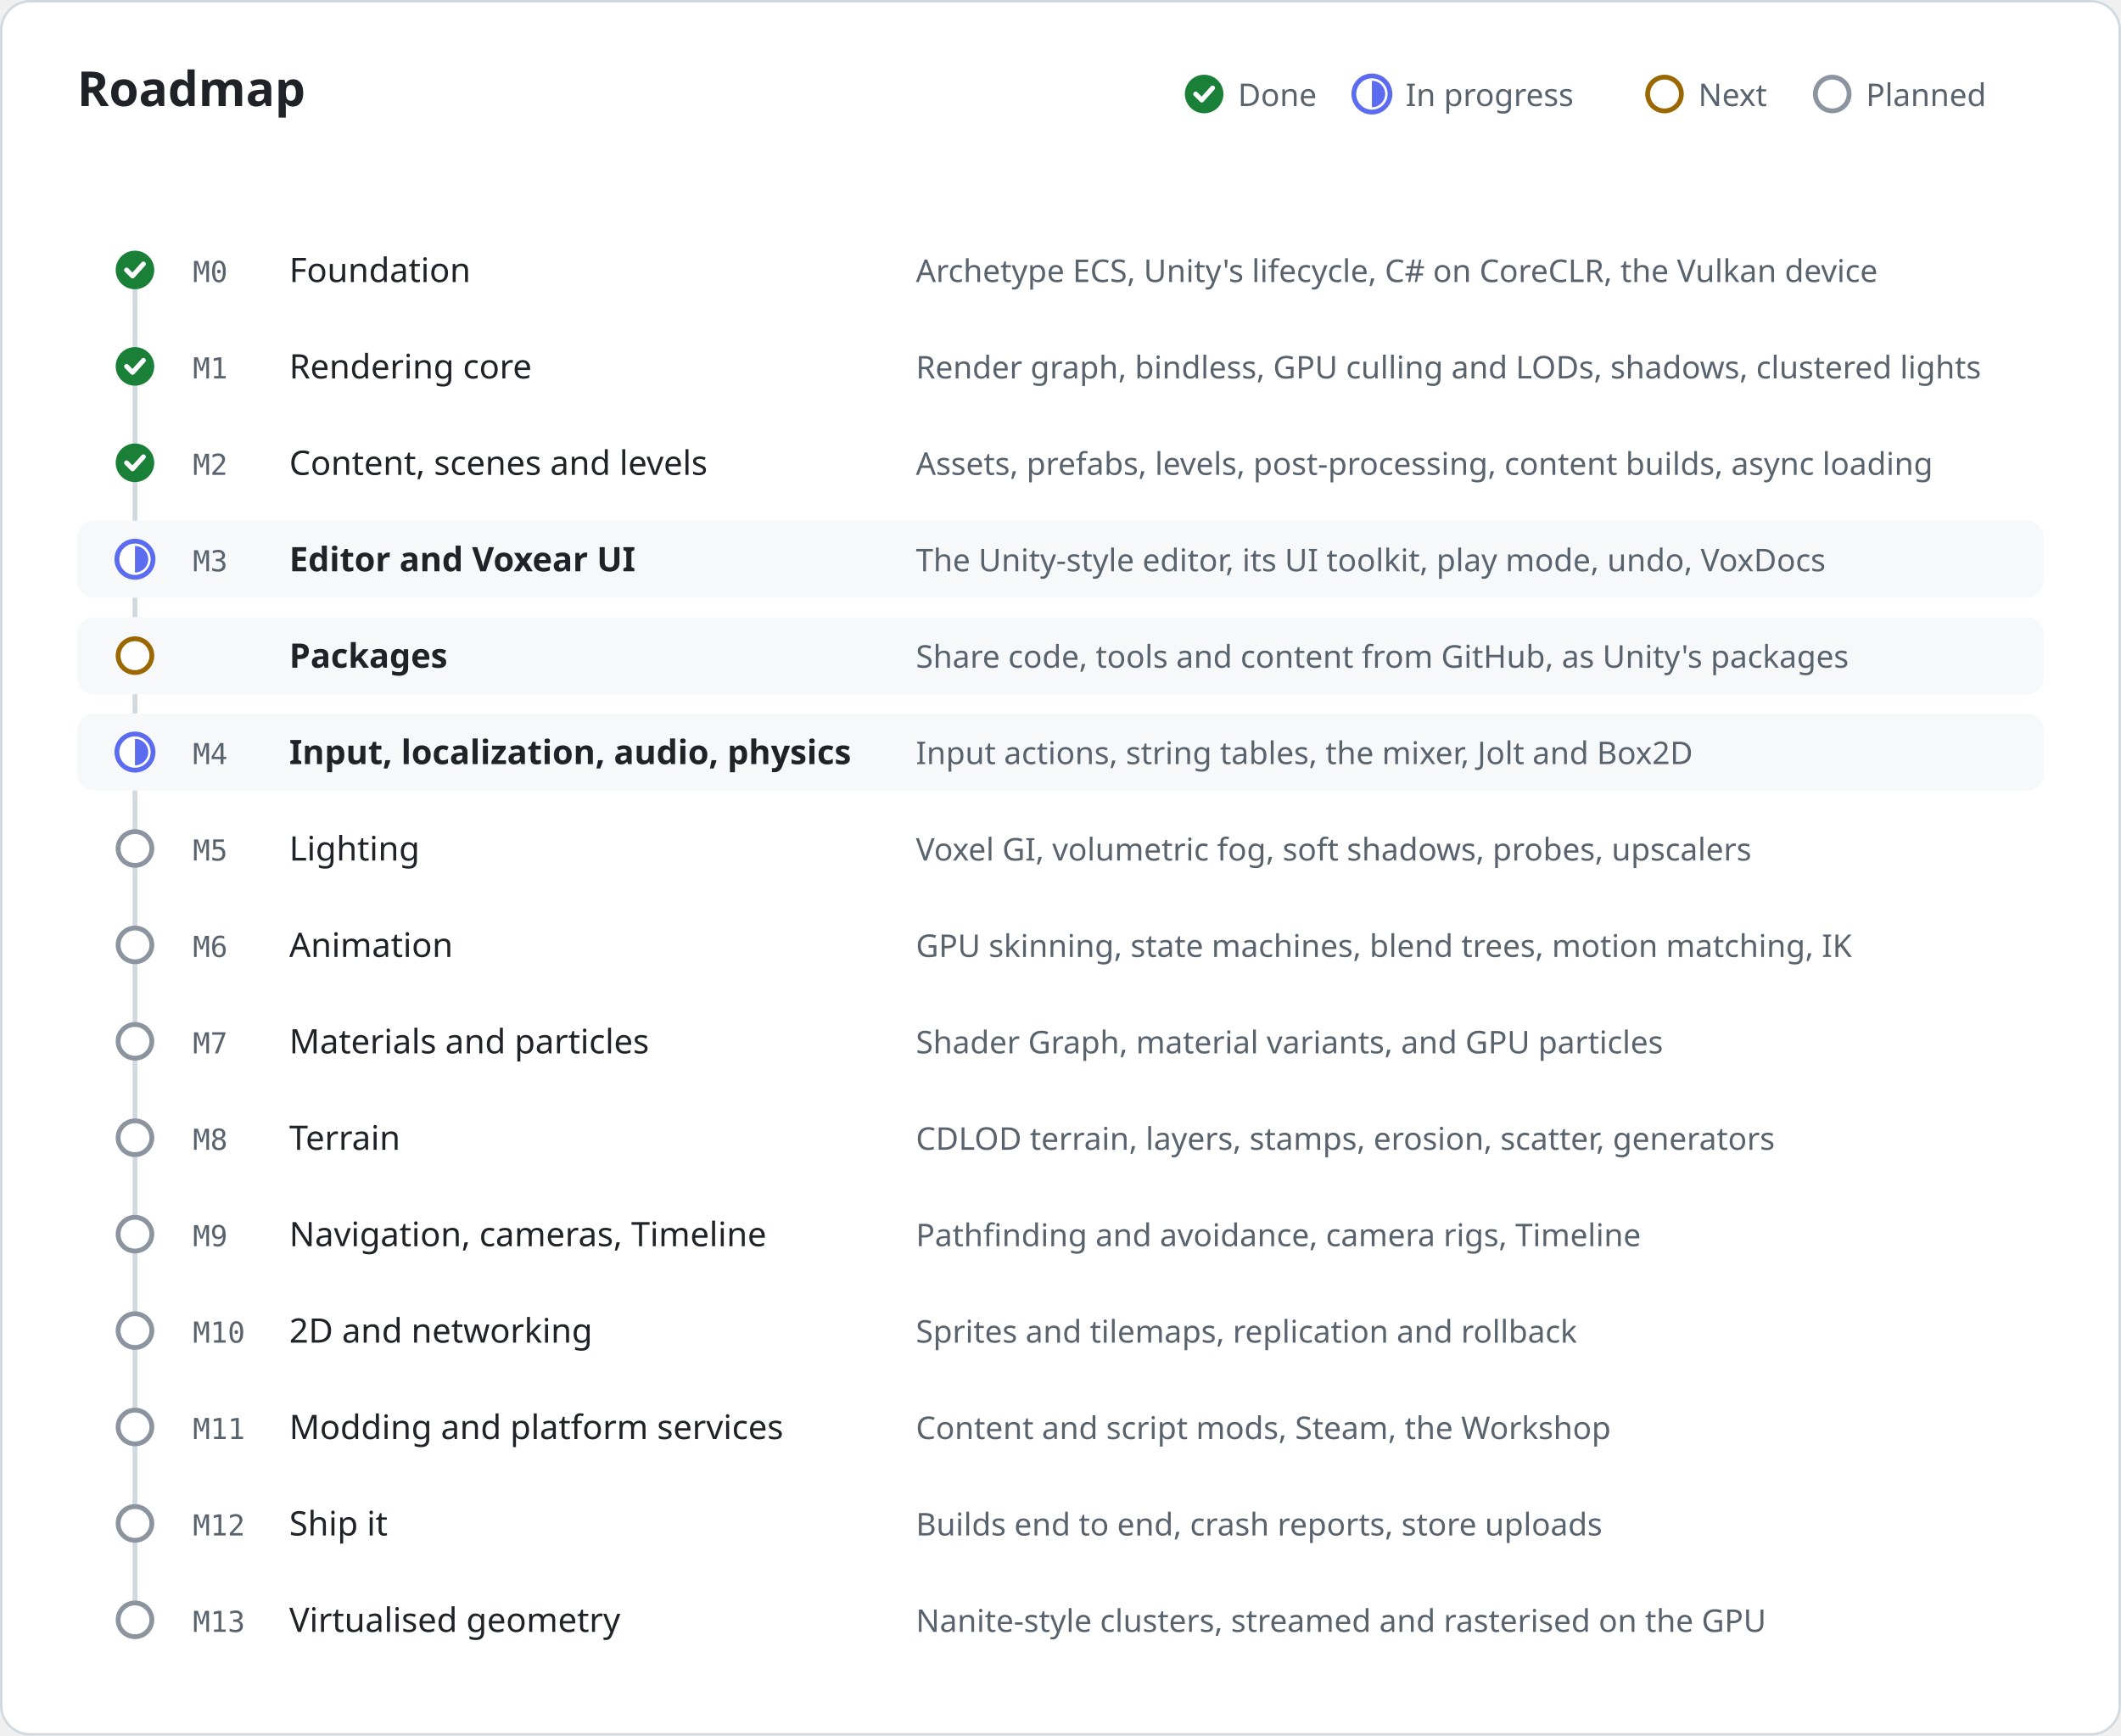
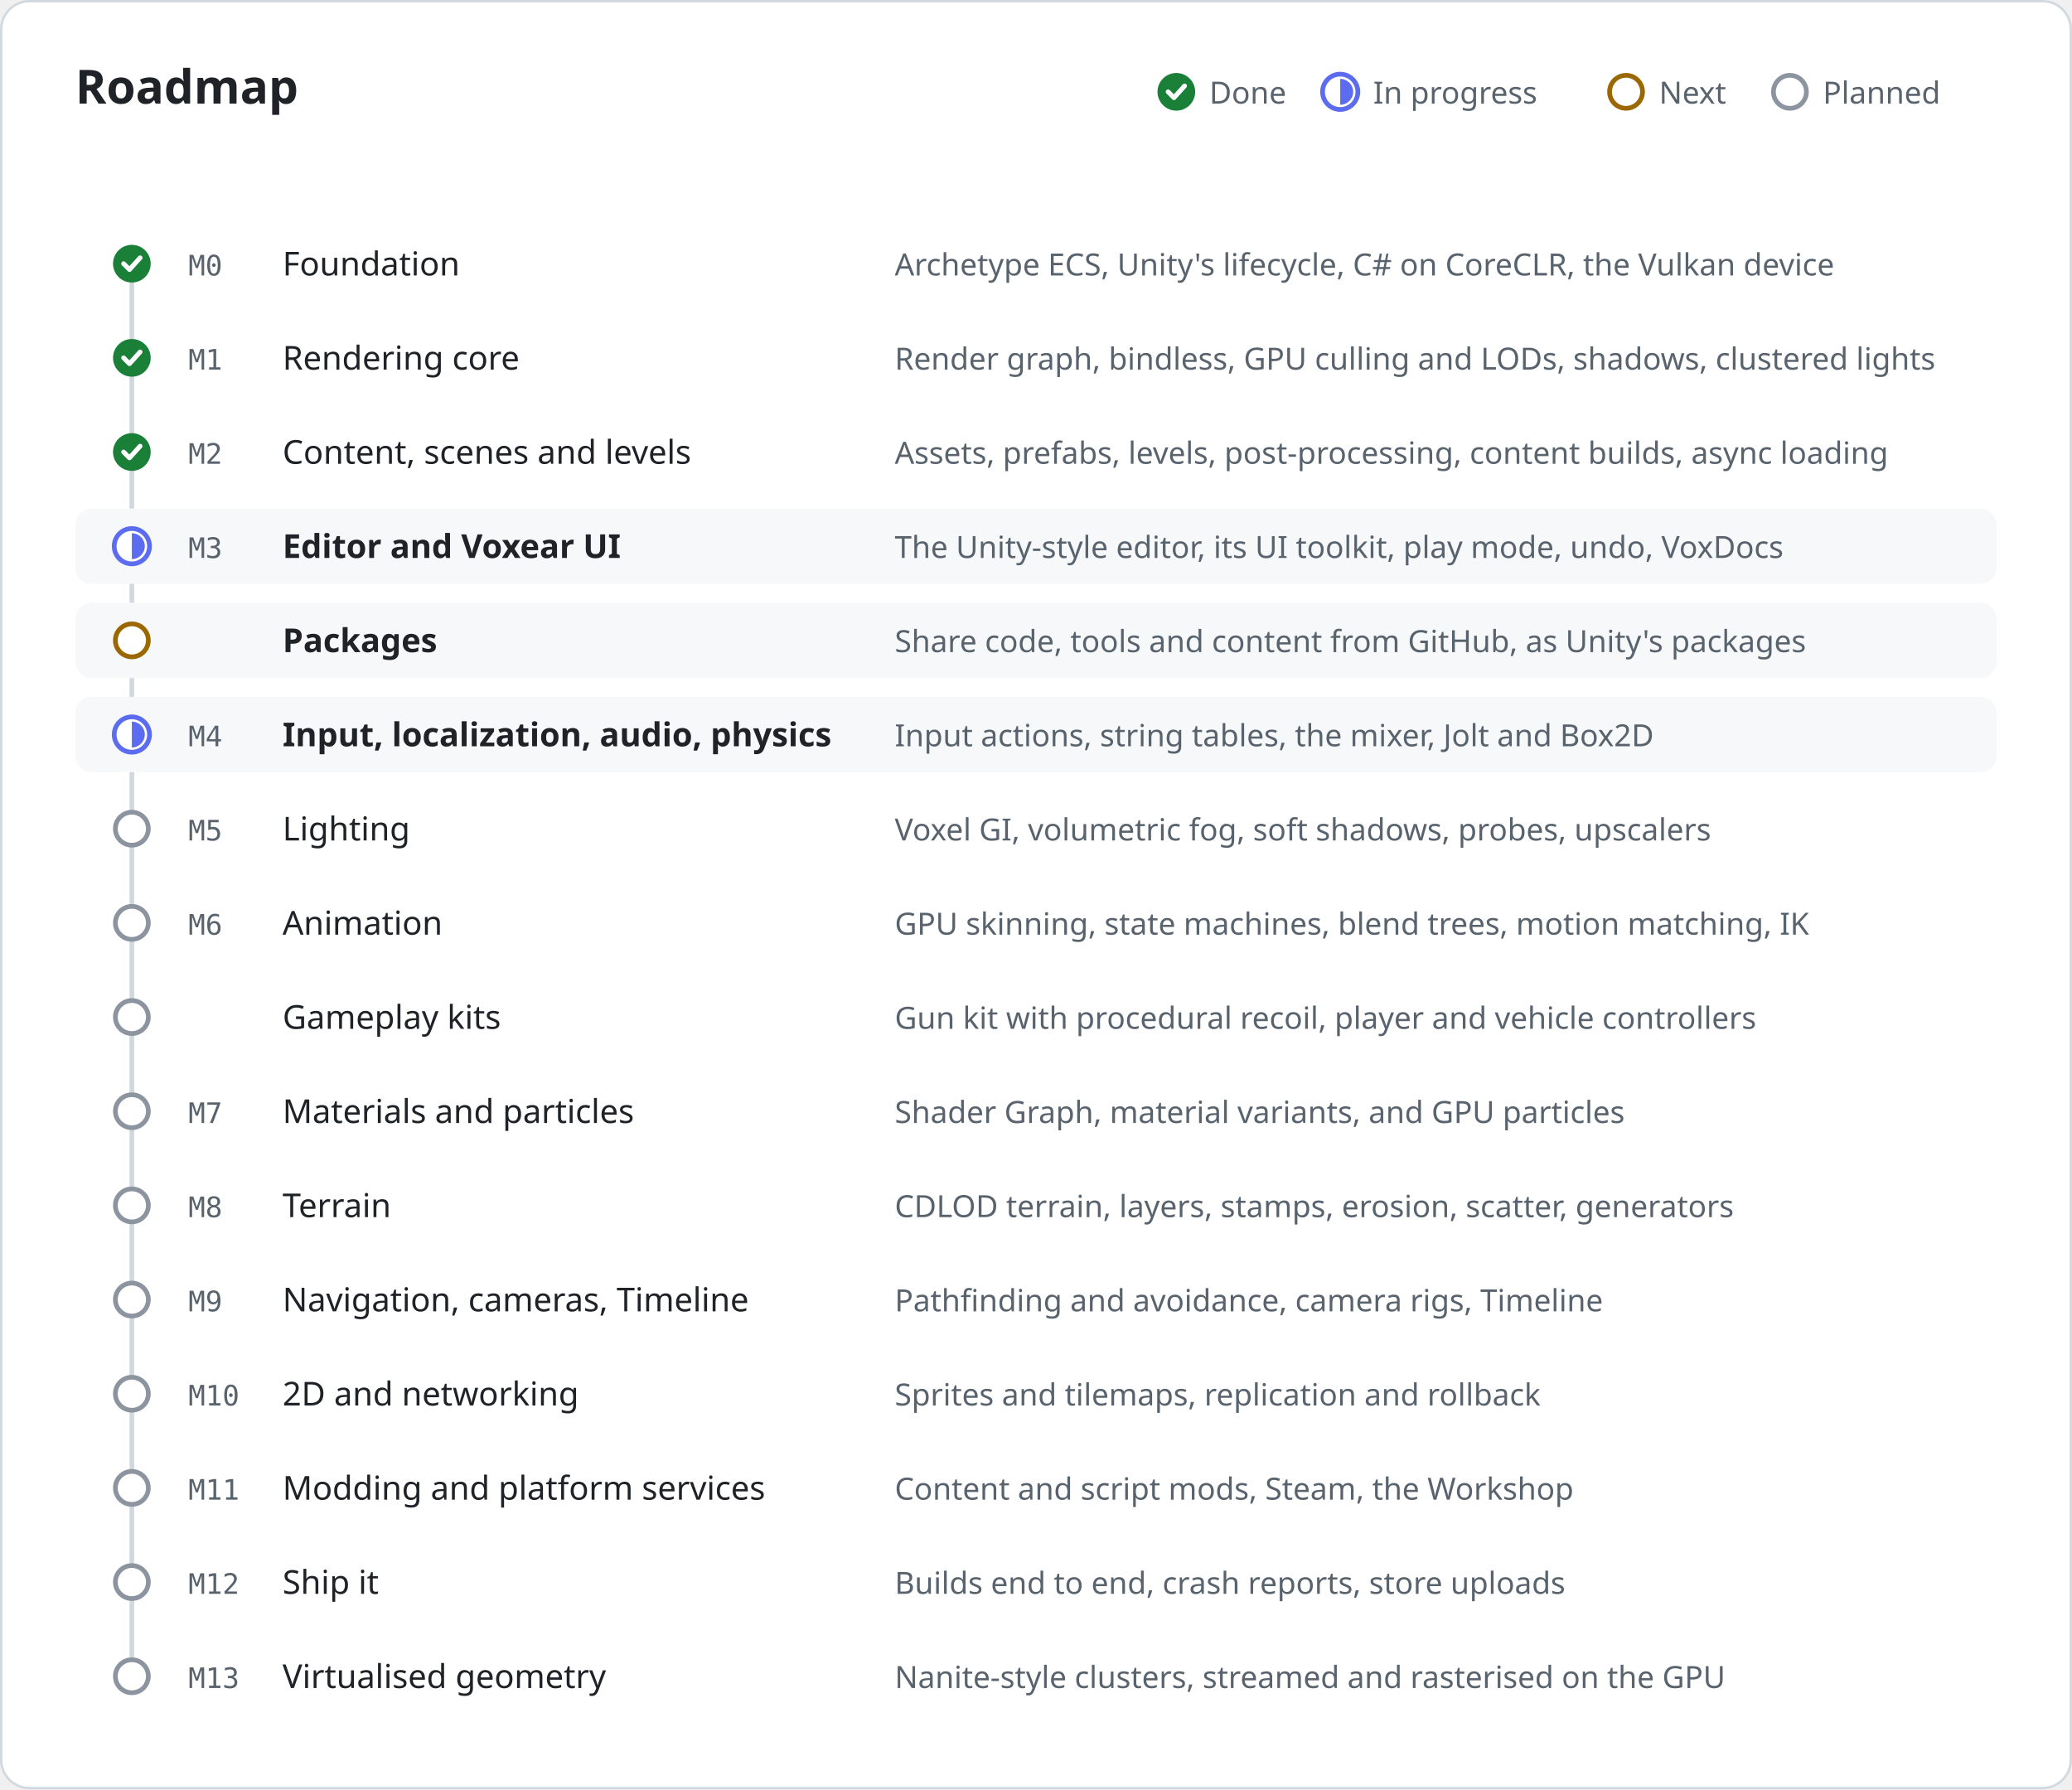
- <svg xmlns="http://www.w3.org/2000/svg" width="880" height="720" viewBox="0 0 880 720" role="img" aria-label="Voxear roadmap">
-   <rect x="0.5" y="0.5" width="879" height="719" rx="12" fill="#ffffff" stroke="#d1d9e0" />
+ <svg xmlns="http://www.w3.org/2000/svg" width="880" height="760" viewBox="0 0 880 760" role="img" aria-label="Voxear roadmap">
+   <rect x="0.5" y="0.5" width="879" height="759" rx="12" fill="#ffffff" stroke="#d1d9e0" />
  <text x="32" y="44" font-family="-apple-system, BlinkMacSystemFont, 'Segoe UI', 'Noto Sans', Helvetica, Arial, sans-serif" font-size="20" font-weight="600" fill="#1f2328">Roadmap</text>
  <circle cx="760.2" cy="39" r="7" fill="#ffffff" stroke="#8c959f" stroke-width="2" />
  <text x="774.2" y="44" font-family="-apple-system, BlinkMacSystemFont, 'Segoe UI', 'Noto Sans', Helvetica, Arial, sans-serif" font-size="13" fill="#59636e">Planned</text>
  <circle cx="690.6" cy="39" r="7" fill="#ffffff" stroke="#9a6700" stroke-width="2" />
  <text x="704.6" y="44" font-family="-apple-system, BlinkMacSystemFont, 'Segoe UI', 'Noto Sans', Helvetica, Arial, sans-serif" font-size="13" fill="#59636e">Next</text>
  <circle cx="569.2" cy="39" r="7.5" fill="#ffffff" stroke="#5b6cf0" stroke-width="2" />
  <path d="M569.2 33.5 a5.5 5.5 0 0 1 0 11 z" fill="#5b6cf0" />
  <text x="583.2" y="44" font-family="-apple-system, BlinkMacSystemFont, 'Segoe UI', 'Noto Sans', Helvetica, Arial, sans-serif" font-size="13" fill="#59636e">In progress</text>
  <circle cx="499.6" cy="39" r="8" fill="#1a7f37" />
  <path d="M496.1 39 l2.5 2.5 l4.5-5" fill="none" stroke="#ffffff" stroke-width="2" stroke-linecap="round" stroke-linejoin="round" />
  <text x="513.6" y="44" font-family="-apple-system, BlinkMacSystemFont, 'Segoe UI', 'Noto Sans', Helvetica, Arial, sans-serif" font-size="13" fill="#59636e">Done</text>
-   <line x1="56" y1="112" x2="56" y2="672" stroke="#d1d9e0" stroke-width="2" />
+   <line x1="56" y1="112" x2="56" y2="712" stroke="#d1d9e0" stroke-width="2" />
  <circle cx="56" cy="112" r="8" fill="#1a7f37" />
  <path d="M52.5 112 l2.5 2.5 l4.5-5" fill="none" stroke="#ffffff" stroke-width="2" stroke-linecap="round" stroke-linejoin="round" />
  <text x="80" y="117" font-family="ui-monospace, SFMono-Regular, 'SF Mono', Menlo, Consolas, monospace" font-size="12" fill="#59636e">M0</text>
  <text x="120" y="117" font-family="-apple-system, BlinkMacSystemFont, 'Segoe UI', 'Noto Sans', Helvetica, Arial, sans-serif" font-size="14" font-weight="500" fill="#1f2328">Foundation</text>
  <text x="380" y="117" font-family="-apple-system, BlinkMacSystemFont, 'Segoe UI', 'Noto Sans', Helvetica, Arial, sans-serif" font-size="13" fill="#59636e">Archetype ECS, Unity's lifecycle, C# on CoreCLR, the Vulkan device</text>
  <circle cx="56" cy="152" r="8" fill="#1a7f37" />
  <path d="M52.5 152 l2.5 2.5 l4.5-5" fill="none" stroke="#ffffff" stroke-width="2" stroke-linecap="round" stroke-linejoin="round" />
  <text x="80" y="157" font-family="ui-monospace, SFMono-Regular, 'SF Mono', Menlo, Consolas, monospace" font-size="12" fill="#59636e">M1</text>
  <text x="120" y="157" font-family="-apple-system, BlinkMacSystemFont, 'Segoe UI', 'Noto Sans', Helvetica, Arial, sans-serif" font-size="14" font-weight="500" fill="#1f2328">Rendering core</text>
  <text x="380" y="157" font-family="-apple-system, BlinkMacSystemFont, 'Segoe UI', 'Noto Sans', Helvetica, Arial, sans-serif" font-size="13" fill="#59636e">Render graph, bindless, GPU culling and LODs, shadows, clustered lights</text>
  <circle cx="56" cy="192" r="8" fill="#1a7f37" />
  <path d="M52.5 192 l2.5 2.5 l4.5-5" fill="none" stroke="#ffffff" stroke-width="2" stroke-linecap="round" stroke-linejoin="round" />
  <text x="80" y="197" font-family="ui-monospace, SFMono-Regular, 'SF Mono', Menlo, Consolas, monospace" font-size="12" fill="#59636e">M2</text>
  <text x="120" y="197" font-family="-apple-system, BlinkMacSystemFont, 'Segoe UI', 'Noto Sans', Helvetica, Arial, sans-serif" font-size="14" font-weight="500" fill="#1f2328">Content, scenes and levels</text>
  <text x="380" y="197" font-family="-apple-system, BlinkMacSystemFont, 'Segoe UI', 'Noto Sans', Helvetica, Arial, sans-serif" font-size="13" fill="#59636e">Assets, prefabs, levels, post-processing, content builds, async loading</text>
  <rect x="32" y="216" width="816" height="32" rx="7" fill="#f6f8fa" />
  <circle cx="56" cy="232" r="7.5" fill="#ffffff" stroke="#5b6cf0" stroke-width="2" />
  <path d="M56 226.5 a5.5 5.5 0 0 1 0 11 z" fill="#5b6cf0" />
  <text x="80" y="237" font-family="ui-monospace, SFMono-Regular, 'SF Mono', Menlo, Consolas, monospace" font-size="12" fill="#59636e">M3</text>
  <text x="120" y="237" font-family="-apple-system, BlinkMacSystemFont, 'Segoe UI', 'Noto Sans', Helvetica, Arial, sans-serif" font-size="14" font-weight="600" fill="#1f2328">Editor and Voxear UI</text>
  <text x="380" y="237" font-family="-apple-system, BlinkMacSystemFont, 'Segoe UI', 'Noto Sans', Helvetica, Arial, sans-serif" font-size="13" fill="#59636e">The Unity-style editor, its UI toolkit, play mode, undo, VoxDocs</text>
  <rect x="32" y="256" width="816" height="32" rx="7" fill="#f6f8fa" />
  <circle cx="56" cy="272" r="7" fill="#ffffff" stroke="#9a6700" stroke-width="2" />
  <text x="80" y="277" font-family="ui-monospace, SFMono-Regular, 'SF Mono', Menlo, Consolas, monospace" font-size="12" fill="#59636e" />
  <text x="120" y="277" font-family="-apple-system, BlinkMacSystemFont, 'Segoe UI', 'Noto Sans', Helvetica, Arial, sans-serif" font-size="14" font-weight="600" fill="#1f2328">Packages</text>
  <text x="380" y="277" font-family="-apple-system, BlinkMacSystemFont, 'Segoe UI', 'Noto Sans', Helvetica, Arial, sans-serif" font-size="13" fill="#59636e">Share code, tools and content from GitHub, as Unity's packages</text>
  <rect x="32" y="296" width="816" height="32" rx="7" fill="#f6f8fa" />
  <circle cx="56" cy="312" r="7.5" fill="#ffffff" stroke="#5b6cf0" stroke-width="2" />
  <path d="M56 306.5 a5.5 5.5 0 0 1 0 11 z" fill="#5b6cf0" />
  <text x="80" y="317" font-family="ui-monospace, SFMono-Regular, 'SF Mono', Menlo, Consolas, monospace" font-size="12" fill="#59636e">M4</text>
  <text x="120" y="317" font-family="-apple-system, BlinkMacSystemFont, 'Segoe UI', 'Noto Sans', Helvetica, Arial, sans-serif" font-size="14" font-weight="600" fill="#1f2328">Input, localization, audio, physics</text>
  <text x="380" y="317" font-family="-apple-system, BlinkMacSystemFont, 'Segoe UI', 'Noto Sans', Helvetica, Arial, sans-serif" font-size="13" fill="#59636e">Input actions, string tables, the mixer, Jolt and Box2D</text>
  <circle cx="56" cy="352" r="7" fill="#ffffff" stroke="#8c959f" stroke-width="2" />
  <text x="80" y="357" font-family="ui-monospace, SFMono-Regular, 'SF Mono', Menlo, Consolas, monospace" font-size="12" fill="#59636e">M5</text>
  <text x="120" y="357" font-family="-apple-system, BlinkMacSystemFont, 'Segoe UI', 'Noto Sans', Helvetica, Arial, sans-serif" font-size="14" font-weight="500" fill="#1f2328">Lighting</text>
  <text x="380" y="357" font-family="-apple-system, BlinkMacSystemFont, 'Segoe UI', 'Noto Sans', Helvetica, Arial, sans-serif" font-size="13" fill="#59636e">Voxel GI, volumetric fog, soft shadows, probes, upscalers</text>
  <circle cx="56" cy="392" r="7" fill="#ffffff" stroke="#8c959f" stroke-width="2" />
  <text x="80" y="397" font-family="ui-monospace, SFMono-Regular, 'SF Mono', Menlo, Consolas, monospace" font-size="12" fill="#59636e">M6</text>
  <text x="120" y="397" font-family="-apple-system, BlinkMacSystemFont, 'Segoe UI', 'Noto Sans', Helvetica, Arial, sans-serif" font-size="14" font-weight="500" fill="#1f2328">Animation</text>
  <text x="380" y="397" font-family="-apple-system, BlinkMacSystemFont, 'Segoe UI', 'Noto Sans', Helvetica, Arial, sans-serif" font-size="13" fill="#59636e">GPU skinning, state machines, blend trees, motion matching, IK</text>
  <circle cx="56" cy="432" r="7" fill="#ffffff" stroke="#8c959f" stroke-width="2" />
-   <text x="80" y="437" font-family="ui-monospace, SFMono-Regular, 'SF Mono', Menlo, Consolas, monospace" font-size="12" fill="#59636e">M7</text>
-   <text x="120" y="437" font-family="-apple-system, BlinkMacSystemFont, 'Segoe UI', 'Noto Sans', Helvetica, Arial, sans-serif" font-size="14" font-weight="500" fill="#1f2328">Materials and particles</text>
-   <text x="380" y="437" font-family="-apple-system, BlinkMacSystemFont, 'Segoe UI', 'Noto Sans', Helvetica, Arial, sans-serif" font-size="13" fill="#59636e">Shader Graph, material variants, and GPU particles</text>
+   <text x="80" y="437" font-family="ui-monospace, SFMono-Regular, 'SF Mono', Menlo, Consolas, monospace" font-size="12" fill="#59636e" />
+   <text x="120" y="437" font-family="-apple-system, BlinkMacSystemFont, 'Segoe UI', 'Noto Sans', Helvetica, Arial, sans-serif" font-size="14" font-weight="500" fill="#1f2328">Gameplay kits</text>
+   <text x="380" y="437" font-family="-apple-system, BlinkMacSystemFont, 'Segoe UI', 'Noto Sans', Helvetica, Arial, sans-serif" font-size="13" fill="#59636e">Gun kit with procedural recoil, player and vehicle controllers</text>
  <circle cx="56" cy="472" r="7" fill="#ffffff" stroke="#8c959f" stroke-width="2" />
-   <text x="80" y="477" font-family="ui-monospace, SFMono-Regular, 'SF Mono', Menlo, Consolas, monospace" font-size="12" fill="#59636e">M8</text>
-   <text x="120" y="477" font-family="-apple-system, BlinkMacSystemFont, 'Segoe UI', 'Noto Sans', Helvetica, Arial, sans-serif" font-size="14" font-weight="500" fill="#1f2328">Terrain</text>
-   <text x="380" y="477" font-family="-apple-system, BlinkMacSystemFont, 'Segoe UI', 'Noto Sans', Helvetica, Arial, sans-serif" font-size="13" fill="#59636e">CDLOD terrain, layers, stamps, erosion, scatter, generators</text>
+   <text x="80" y="477" font-family="ui-monospace, SFMono-Regular, 'SF Mono', Menlo, Consolas, monospace" font-size="12" fill="#59636e">M7</text>
+   <text x="120" y="477" font-family="-apple-system, BlinkMacSystemFont, 'Segoe UI', 'Noto Sans', Helvetica, Arial, sans-serif" font-size="14" font-weight="500" fill="#1f2328">Materials and particles</text>
+   <text x="380" y="477" font-family="-apple-system, BlinkMacSystemFont, 'Segoe UI', 'Noto Sans', Helvetica, Arial, sans-serif" font-size="13" fill="#59636e">Shader Graph, material variants, and GPU particles</text>
  <circle cx="56" cy="512" r="7" fill="#ffffff" stroke="#8c959f" stroke-width="2" />
-   <text x="80" y="517" font-family="ui-monospace, SFMono-Regular, 'SF Mono', Menlo, Consolas, monospace" font-size="12" fill="#59636e">M9</text>
-   <text x="120" y="517" font-family="-apple-system, BlinkMacSystemFont, 'Segoe UI', 'Noto Sans', Helvetica, Arial, sans-serif" font-size="14" font-weight="500" fill="#1f2328">Navigation, cameras, Timeline</text>
-   <text x="380" y="517" font-family="-apple-system, BlinkMacSystemFont, 'Segoe UI', 'Noto Sans', Helvetica, Arial, sans-serif" font-size="13" fill="#59636e">Pathfinding and avoidance, camera rigs, Timeline</text>
+   <text x="80" y="517" font-family="ui-monospace, SFMono-Regular, 'SF Mono', Menlo, Consolas, monospace" font-size="12" fill="#59636e">M8</text>
+   <text x="120" y="517" font-family="-apple-system, BlinkMacSystemFont, 'Segoe UI', 'Noto Sans', Helvetica, Arial, sans-serif" font-size="14" font-weight="500" fill="#1f2328">Terrain</text>
+   <text x="380" y="517" font-family="-apple-system, BlinkMacSystemFont, 'Segoe UI', 'Noto Sans', Helvetica, Arial, sans-serif" font-size="13" fill="#59636e">CDLOD terrain, layers, stamps, erosion, scatter, generators</text>
  <circle cx="56" cy="552" r="7" fill="#ffffff" stroke="#8c959f" stroke-width="2" />
-   <text x="80" y="557" font-family="ui-monospace, SFMono-Regular, 'SF Mono', Menlo, Consolas, monospace" font-size="12" fill="#59636e">M10</text>
-   <text x="120" y="557" font-family="-apple-system, BlinkMacSystemFont, 'Segoe UI', 'Noto Sans', Helvetica, Arial, sans-serif" font-size="14" font-weight="500" fill="#1f2328">2D and networking</text>
-   <text x="380" y="557" font-family="-apple-system, BlinkMacSystemFont, 'Segoe UI', 'Noto Sans', Helvetica, Arial, sans-serif" font-size="13" fill="#59636e">Sprites and tilemaps, replication and rollback</text>
+   <text x="80" y="557" font-family="ui-monospace, SFMono-Regular, 'SF Mono', Menlo, Consolas, monospace" font-size="12" fill="#59636e">M9</text>
+   <text x="120" y="557" font-family="-apple-system, BlinkMacSystemFont, 'Segoe UI', 'Noto Sans', Helvetica, Arial, sans-serif" font-size="14" font-weight="500" fill="#1f2328">Navigation, cameras, Timeline</text>
+   <text x="380" y="557" font-family="-apple-system, BlinkMacSystemFont, 'Segoe UI', 'Noto Sans', Helvetica, Arial, sans-serif" font-size="13" fill="#59636e">Pathfinding and avoidance, camera rigs, Timeline</text>
  <circle cx="56" cy="592" r="7" fill="#ffffff" stroke="#8c959f" stroke-width="2" />
-   <text x="80" y="597" font-family="ui-monospace, SFMono-Regular, 'SF Mono', Menlo, Consolas, monospace" font-size="12" fill="#59636e">M11</text>
-   <text x="120" y="597" font-family="-apple-system, BlinkMacSystemFont, 'Segoe UI', 'Noto Sans', Helvetica, Arial, sans-serif" font-size="14" font-weight="500" fill="#1f2328">Modding and platform services</text>
-   <text x="380" y="597" font-family="-apple-system, BlinkMacSystemFont, 'Segoe UI', 'Noto Sans', Helvetica, Arial, sans-serif" font-size="13" fill="#59636e">Content and script mods, Steam, the Workshop</text>
+   <text x="80" y="597" font-family="ui-monospace, SFMono-Regular, 'SF Mono', Menlo, Consolas, monospace" font-size="12" fill="#59636e">M10</text>
+   <text x="120" y="597" font-family="-apple-system, BlinkMacSystemFont, 'Segoe UI', 'Noto Sans', Helvetica, Arial, sans-serif" font-size="14" font-weight="500" fill="#1f2328">2D and networking</text>
+   <text x="380" y="597" font-family="-apple-system, BlinkMacSystemFont, 'Segoe UI', 'Noto Sans', Helvetica, Arial, sans-serif" font-size="13" fill="#59636e">Sprites and tilemaps, replication and rollback</text>
  <circle cx="56" cy="632" r="7" fill="#ffffff" stroke="#8c959f" stroke-width="2" />
-   <text x="80" y="637" font-family="ui-monospace, SFMono-Regular, 'SF Mono', Menlo, Consolas, monospace" font-size="12" fill="#59636e">M12</text>
-   <text x="120" y="637" font-family="-apple-system, BlinkMacSystemFont, 'Segoe UI', 'Noto Sans', Helvetica, Arial, sans-serif" font-size="14" font-weight="500" fill="#1f2328">Ship it</text>
-   <text x="380" y="637" font-family="-apple-system, BlinkMacSystemFont, 'Segoe UI', 'Noto Sans', Helvetica, Arial, sans-serif" font-size="13" fill="#59636e">Builds end to end, crash reports, store uploads</text>
+   <text x="80" y="637" font-family="ui-monospace, SFMono-Regular, 'SF Mono', Menlo, Consolas, monospace" font-size="12" fill="#59636e">M11</text>
+   <text x="120" y="637" font-family="-apple-system, BlinkMacSystemFont, 'Segoe UI', 'Noto Sans', Helvetica, Arial, sans-serif" font-size="14" font-weight="500" fill="#1f2328">Modding and platform services</text>
+   <text x="380" y="637" font-family="-apple-system, BlinkMacSystemFont, 'Segoe UI', 'Noto Sans', Helvetica, Arial, sans-serif" font-size="13" fill="#59636e">Content and script mods, Steam, the Workshop</text>
  <circle cx="56" cy="672" r="7" fill="#ffffff" stroke="#8c959f" stroke-width="2" />
-   <text x="80" y="677" font-family="ui-monospace, SFMono-Regular, 'SF Mono', Menlo, Consolas, monospace" font-size="12" fill="#59636e">M13</text>
-   <text x="120" y="677" font-family="-apple-system, BlinkMacSystemFont, 'Segoe UI', 'Noto Sans', Helvetica, Arial, sans-serif" font-size="14" font-weight="500" fill="#1f2328">Virtualised geometry</text>
-   <text x="380" y="677" font-family="-apple-system, BlinkMacSystemFont, 'Segoe UI', 'Noto Sans', Helvetica, Arial, sans-serif" font-size="13" fill="#59636e">Nanite-style clusters, streamed and rasterised on the GPU</text>
+   <text x="80" y="677" font-family="ui-monospace, SFMono-Regular, 'SF Mono', Menlo, Consolas, monospace" font-size="12" fill="#59636e">M12</text>
+   <text x="120" y="677" font-family="-apple-system, BlinkMacSystemFont, 'Segoe UI', 'Noto Sans', Helvetica, Arial, sans-serif" font-size="14" font-weight="500" fill="#1f2328">Ship it</text>
+   <text x="380" y="677" font-family="-apple-system, BlinkMacSystemFont, 'Segoe UI', 'Noto Sans', Helvetica, Arial, sans-serif" font-size="13" fill="#59636e">Builds end to end, crash reports, store uploads</text>
+   <circle cx="56" cy="712" r="7" fill="#ffffff" stroke="#8c959f" stroke-width="2" />
+   <text x="80" y="717" font-family="ui-monospace, SFMono-Regular, 'SF Mono', Menlo, Consolas, monospace" font-size="12" fill="#59636e">M13</text>
+   <text x="120" y="717" font-family="-apple-system, BlinkMacSystemFont, 'Segoe UI', 'Noto Sans', Helvetica, Arial, sans-serif" font-size="14" font-weight="500" fill="#1f2328">Virtualised geometry</text>
+   <text x="380" y="717" font-family="-apple-system, BlinkMacSystemFont, 'Segoe UI', 'Noto Sans', Helvetica, Arial, sans-serif" font-size="13" fill="#59636e">Nanite-style clusters, streamed and rasterised on the GPU</text>
</svg>
